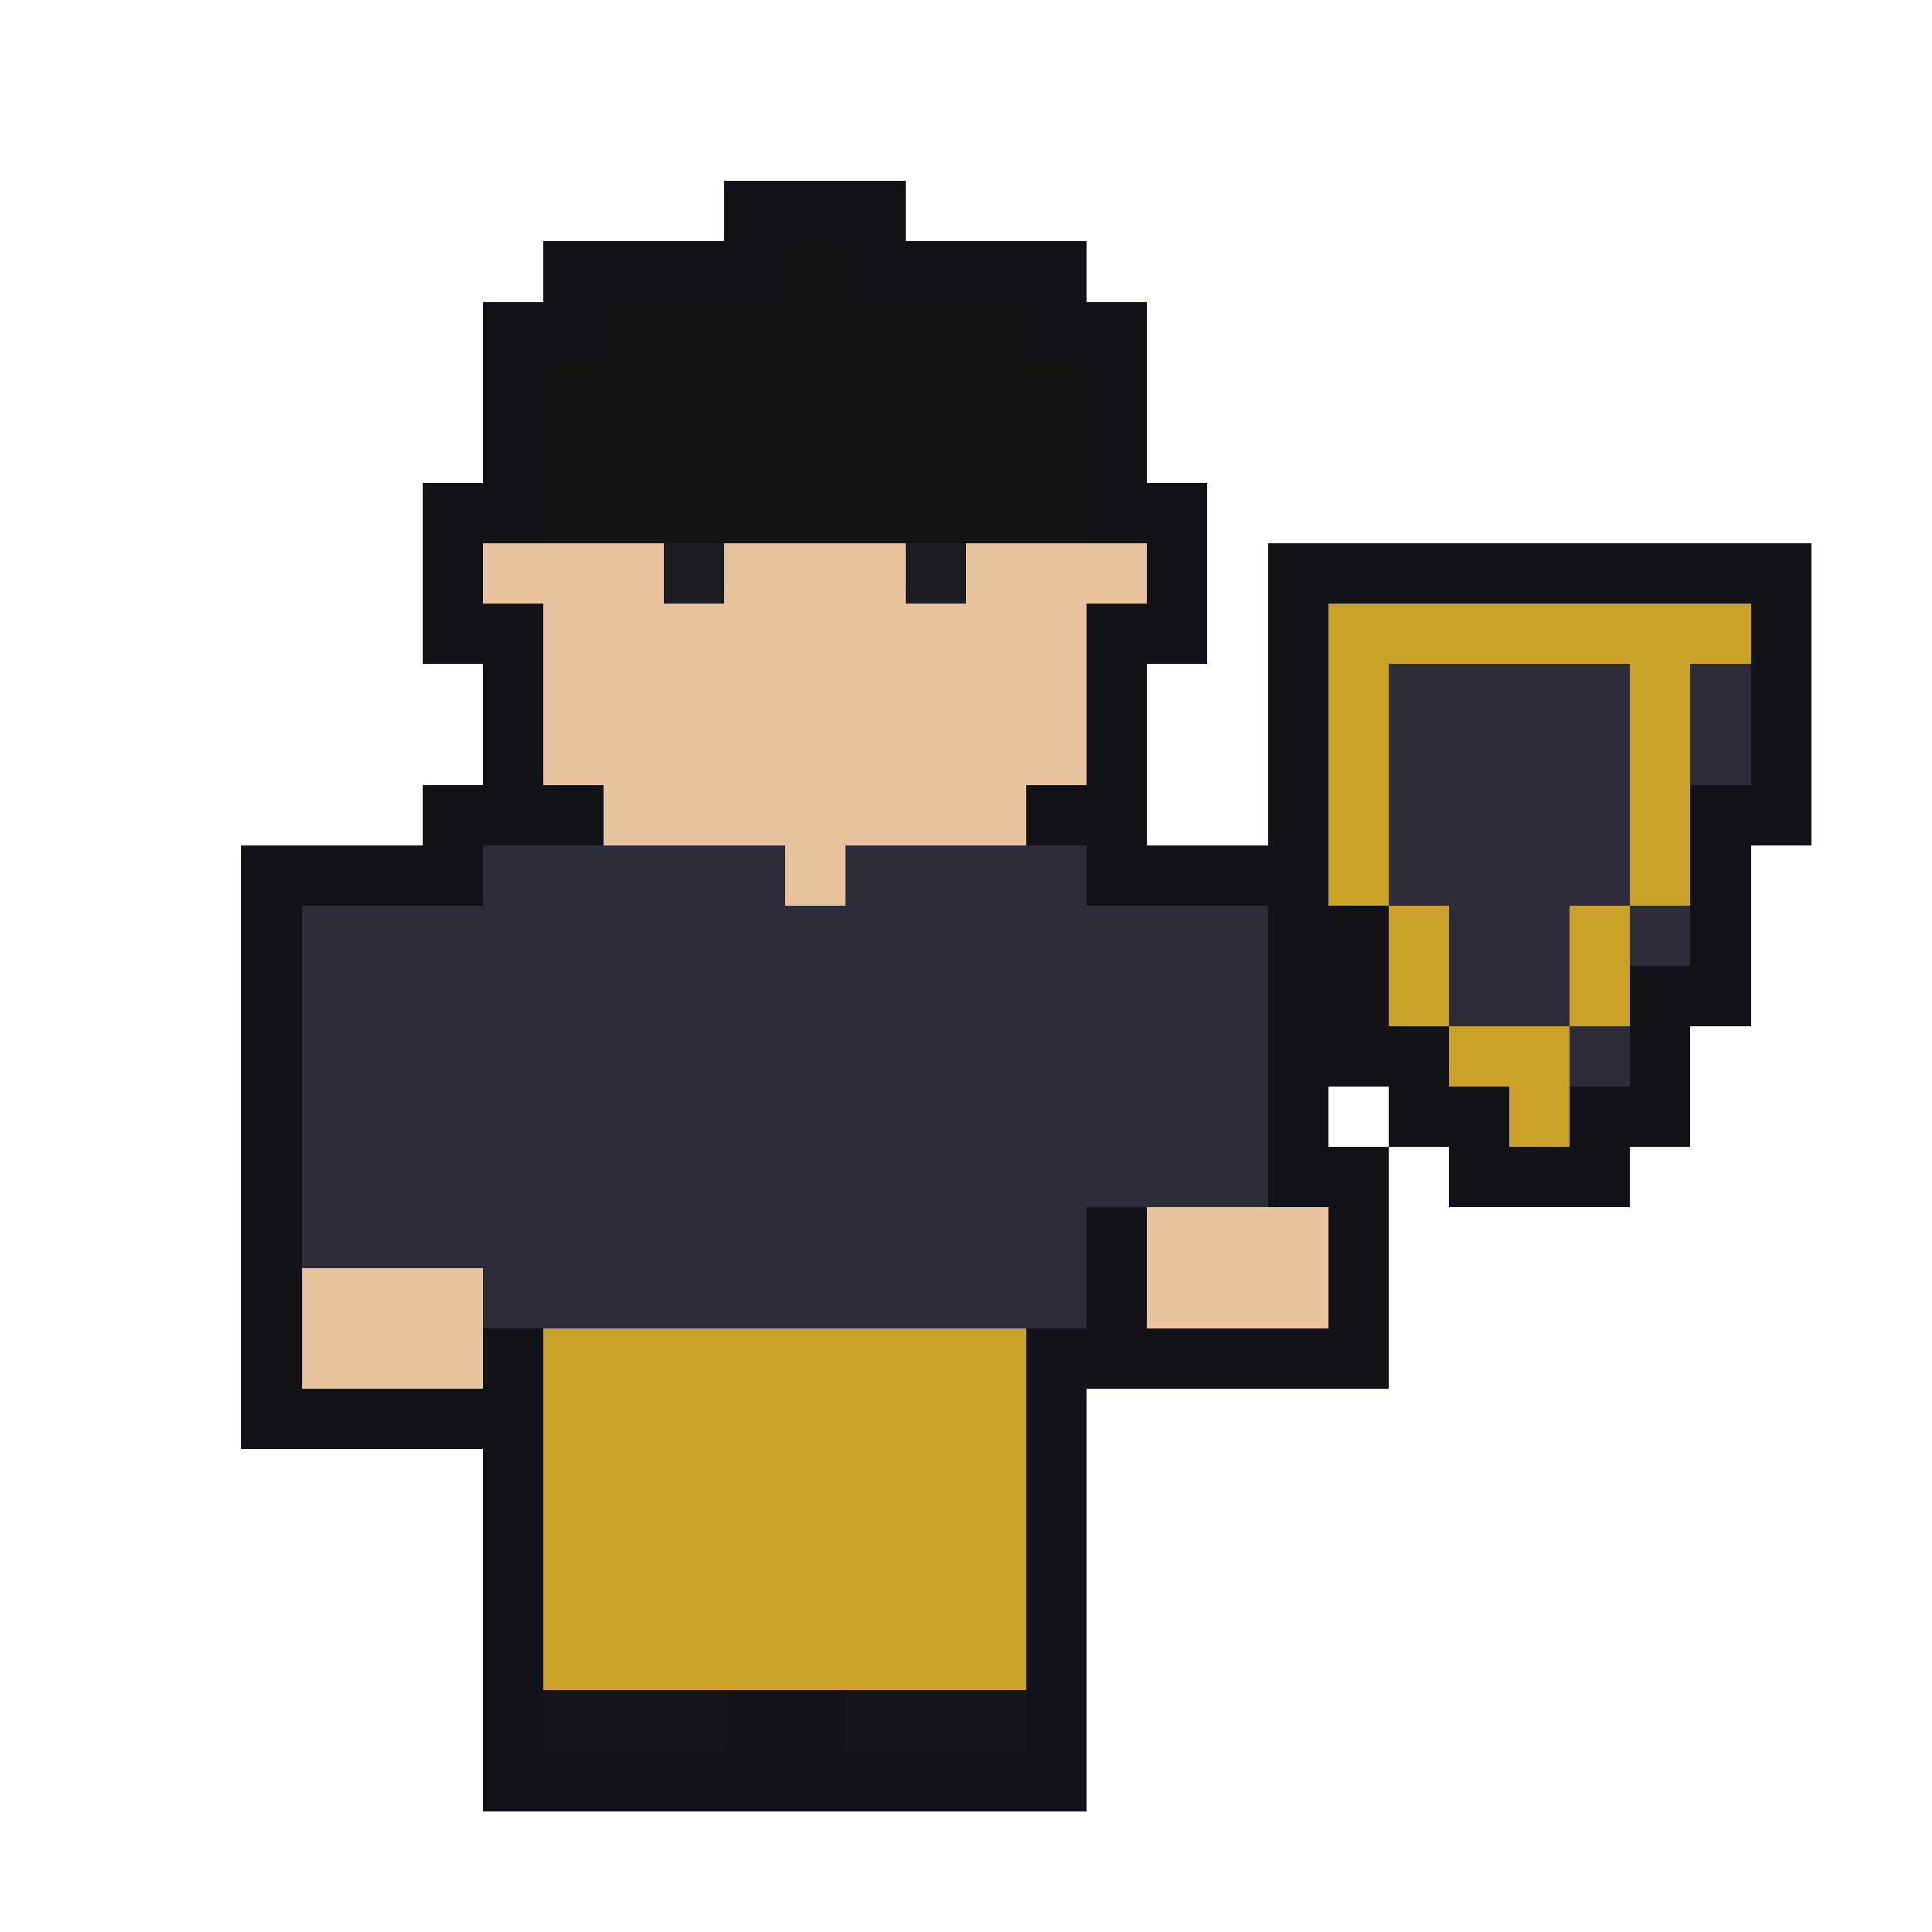
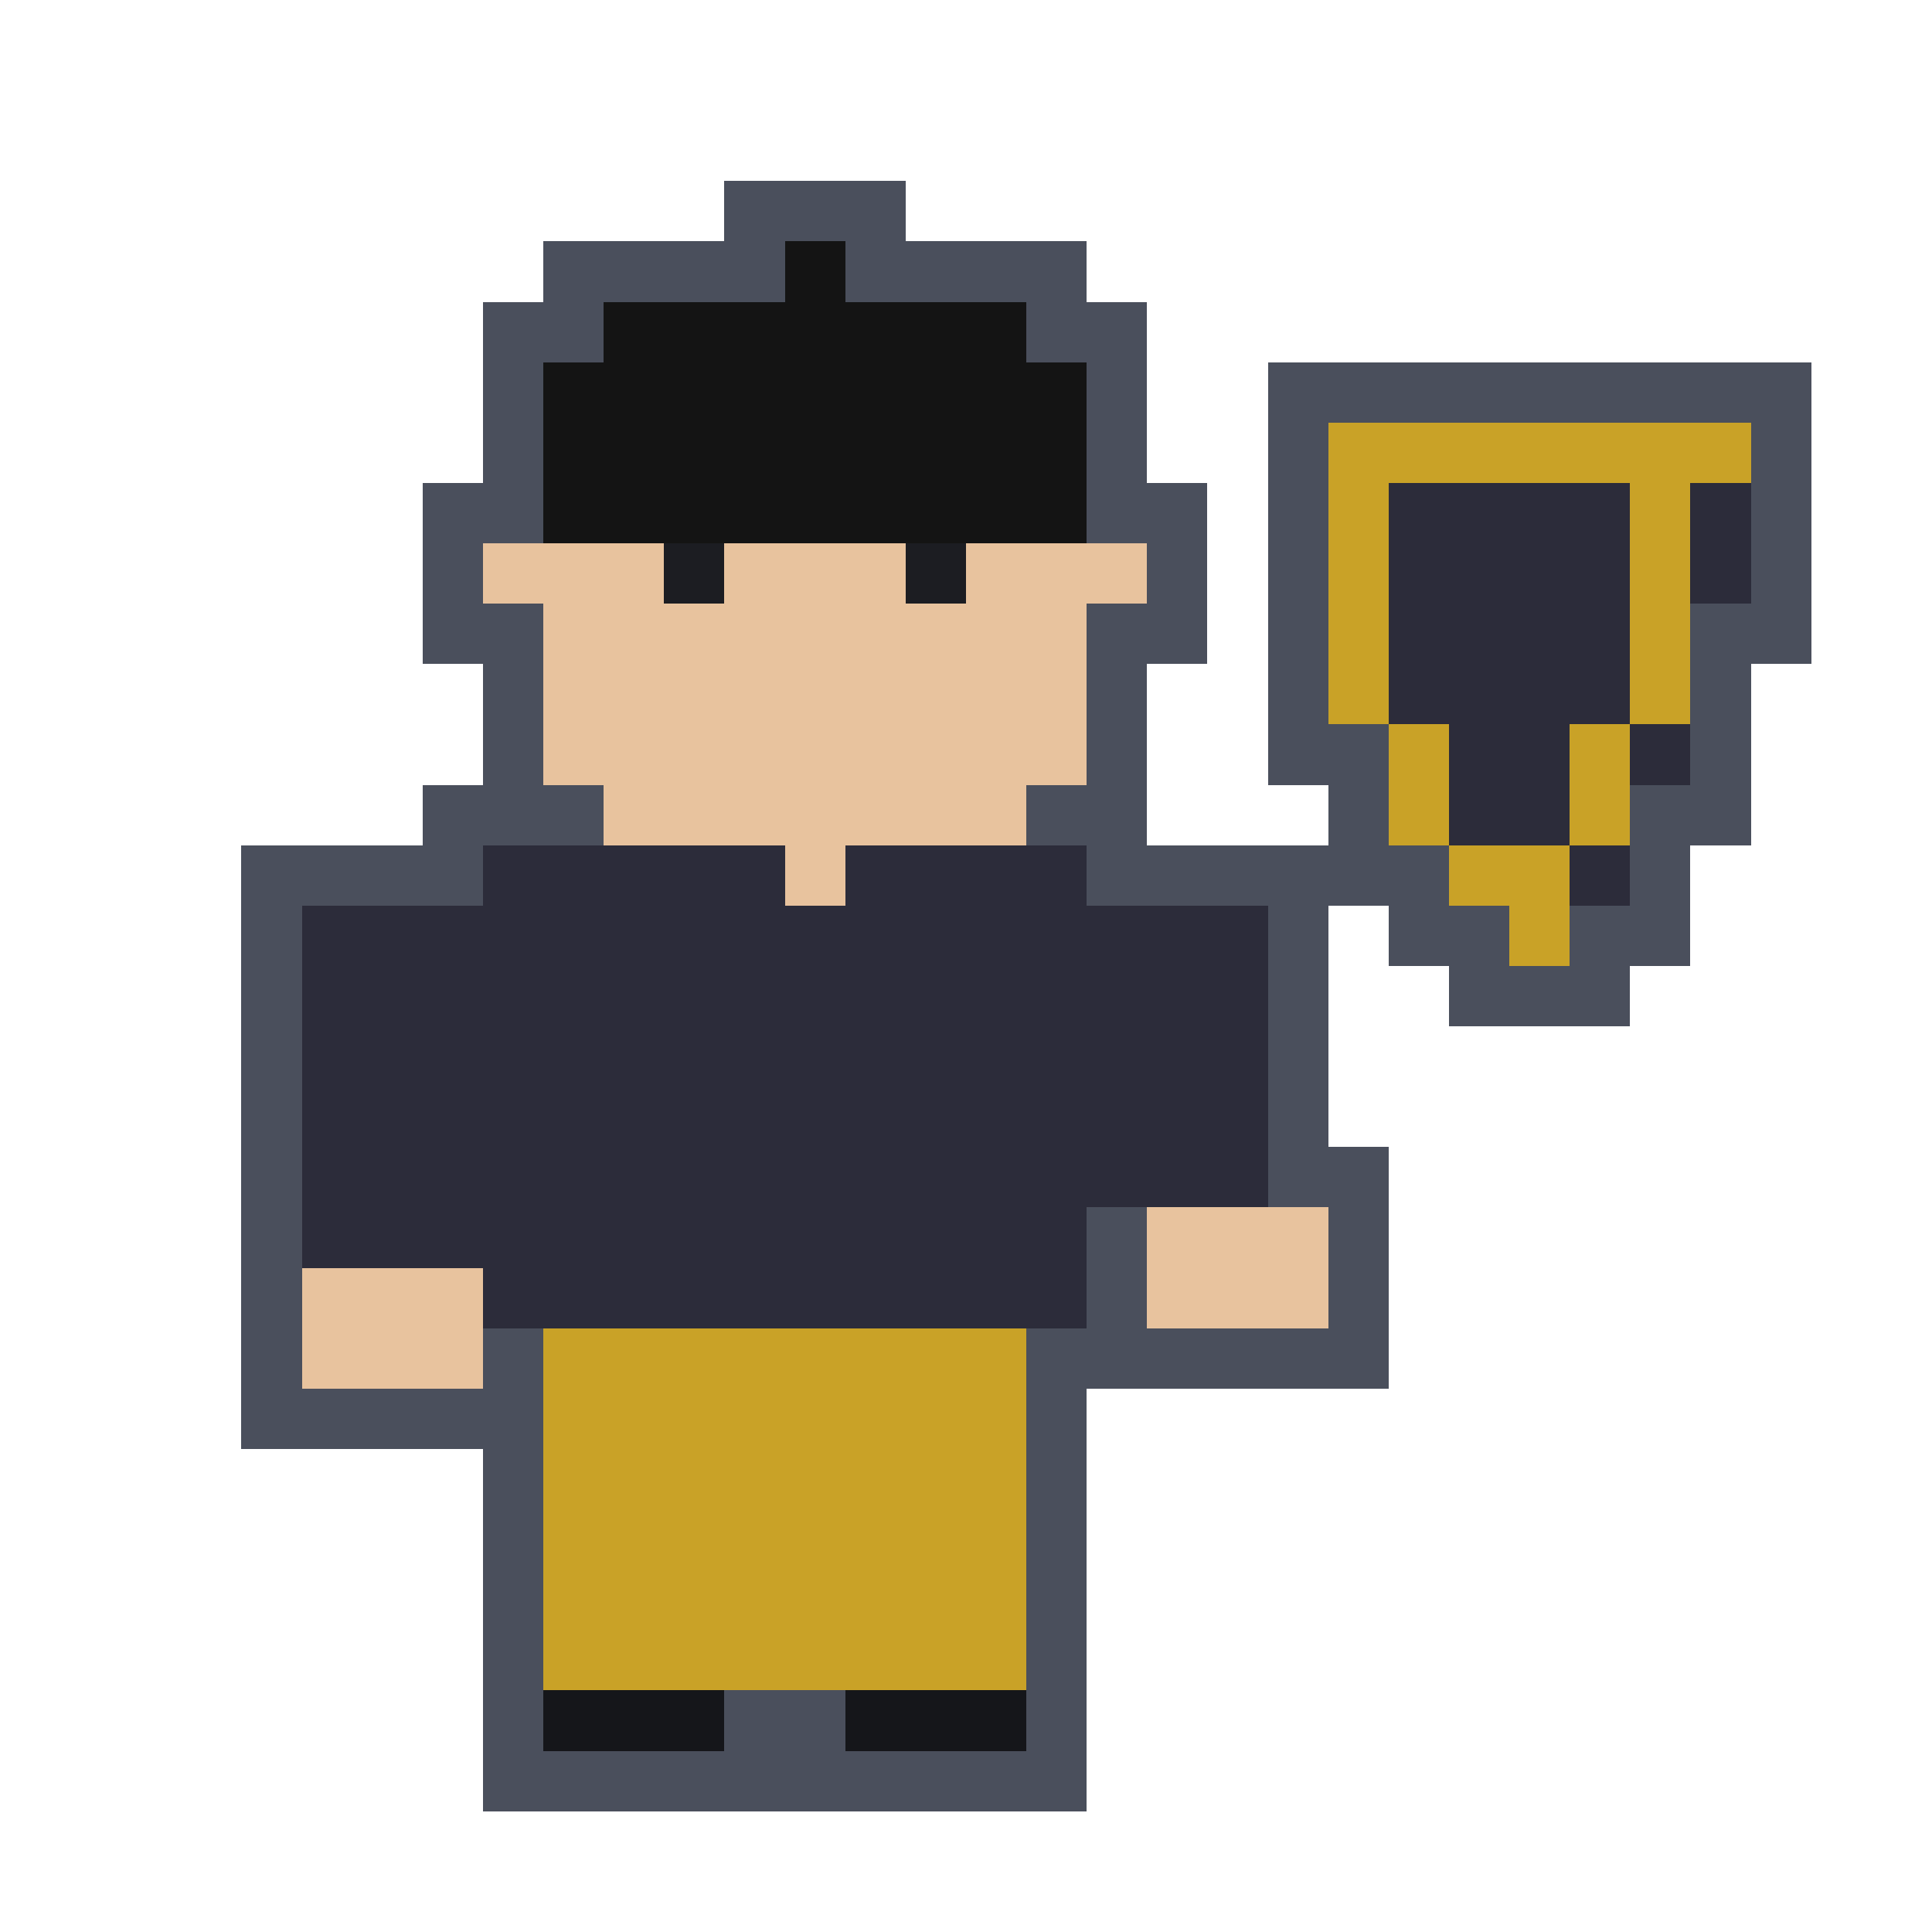
<svg xmlns="http://www.w3.org/2000/svg" viewBox="0 0 32 32" shape-rendering="crispEdges">
-   <rect x="12" y="3" width="3" height="1" fill="#121318" />
-   <rect x="9" y="4" width="4" height="1" fill="#121318" />
+   <rect x="12" y="3" width="3" height="1" fill="#4a4f5c" />
+   <rect x="9" y="4" width="4" height="1" fill="#4a4f5c" />
  <rect x="13" y="4" width="1" height="1" fill="#141414" />
-   <rect x="14" y="4" width="4" height="1" fill="#121318" />
-   <rect x="8" y="5" width="2" height="1" fill="#121318" />
+   <rect x="14" y="4" width="4" height="1" fill="#4a4f5c" />
+   <rect x="8" y="5" width="2" height="1" fill="#4a4f5c" />
  <rect x="10" y="5" width="7" height="1" fill="#141414" />
-   <rect x="17" y="5" width="2" height="1" fill="#121318" />
-   <rect x="8" y="6" width="1" height="1" fill="#121318" />
+   <rect x="17" y="5" width="2" height="1" fill="#4a4f5c" />
+   <rect x="8" y="6" width="1" height="1" fill="#4a4f5c" />
  <rect x="9" y="6" width="9" height="1" fill="#141414" />
-   <rect x="18" y="6" width="1" height="1" fill="#121318" />
-   <rect x="8" y="7" width="1" height="1" fill="#121318" />
+   <rect x="18" y="6" width="1" height="1" fill="#4a4f5c" />
+   <rect x="21" y="6" width="9" height="1" fill="#4a4f5c" />
+   <rect x="8" y="7" width="1" height="1" fill="#4a4f5c" />
  <rect x="9" y="7" width="9" height="1" fill="#141414" />
-   <rect x="18" y="7" width="1" height="1" fill="#121318" />
-   <rect x="7" y="8" width="2" height="1" fill="#121318" />
+   <rect x="18" y="7" width="1" height="1" fill="#4a4f5c" />
+   <rect x="21" y="7" width="1" height="1" fill="#4a4f5c" />
+   <rect x="22" y="7" width="7" height="1" fill="#c9a227" />
+   <rect x="29" y="7" width="1" height="1" fill="#4a4f5c" />
+   <rect x="7" y="8" width="2" height="1" fill="#4a4f5c" />
  <rect x="9" y="8" width="9" height="1" fill="#141414" />
-   <rect x="18" y="8" width="2" height="1" fill="#121318" />
-   <rect x="7" y="9" width="1" height="1" fill="#121318" />
+   <rect x="18" y="8" width="2" height="1" fill="#4a4f5c" />
+   <rect x="21" y="8" width="1" height="1" fill="#4a4f5c" />
+   <rect x="22" y="8" width="1" height="1" fill="#c9a227" />
+   <rect x="23" y="8" width="4" height="1" fill="#2c2c3a" />
+   <rect x="27" y="8" width="1" height="1" fill="#c9a227" />
+   <rect x="28" y="8" width="1" height="1" fill="#2c2c3a" />
+   <rect x="29" y="8" width="1" height="1" fill="#4a4f5c" />
+   <rect x="7" y="9" width="1" height="1" fill="#4a4f5c" />
  <rect x="8" y="9" width="3" height="1" fill="#e8c39e" />
  <rect x="11" y="9" width="1" height="1" fill="#1c1d22" />
  <rect x="12" y="9" width="3" height="1" fill="#e8c39e" />
  <rect x="15" y="9" width="1" height="1" fill="#1c1d22" />
  <rect x="16" y="9" width="3" height="1" fill="#e8c39e" />
-   <rect x="19" y="9" width="1" height="1" fill="#121318" />
-   <rect x="21" y="9" width="9" height="1" fill="#121318" />
-   <rect x="7" y="10" width="2" height="1" fill="#121318" />
+   <rect x="19" y="9" width="1" height="1" fill="#4a4f5c" />
+   <rect x="21" y="9" width="1" height="1" fill="#4a4f5c" />
+   <rect x="22" y="9" width="1" height="1" fill="#c9a227" />
+   <rect x="23" y="9" width="4" height="1" fill="#2c2c3a" />
+   <rect x="27" y="9" width="1" height="1" fill="#c9a227" />
+   <rect x="28" y="9" width="1" height="1" fill="#2c2c3a" />
+   <rect x="29" y="9" width="1" height="1" fill="#4a4f5c" />
+   <rect x="7" y="10" width="2" height="1" fill="#4a4f5c" />
  <rect x="9" y="10" width="9" height="1" fill="#e8c39e" />
-   <rect x="18" y="10" width="2" height="1" fill="#121318" />
-   <rect x="21" y="10" width="1" height="1" fill="#121318" />
-   <rect x="22" y="10" width="7" height="1" fill="#c9a227" />
-   <rect x="29" y="10" width="1" height="1" fill="#121318" />
-   <rect x="8" y="11" width="1" height="1" fill="#121318" />
+   <rect x="18" y="10" width="2" height="1" fill="#4a4f5c" />
+   <rect x="21" y="10" width="1" height="1" fill="#4a4f5c" />
+   <rect x="22" y="10" width="1" height="1" fill="#c9a227" />
+   <rect x="23" y="10" width="4" height="1" fill="#2c2c3a" />
+   <rect x="27" y="10" width="1" height="1" fill="#c9a227" />
+   <rect x="28" y="10" width="2" height="1" fill="#4a4f5c" />
+   <rect x="8" y="11" width="1" height="1" fill="#4a4f5c" />
  <rect x="9" y="11" width="9" height="1" fill="#e8c39e" />
-   <rect x="18" y="11" width="1" height="1" fill="#121318" />
-   <rect x="21" y="11" width="1" height="1" fill="#121318" />
+   <rect x="18" y="11" width="1" height="1" fill="#4a4f5c" />
+   <rect x="21" y="11" width="1" height="1" fill="#4a4f5c" />
  <rect x="22" y="11" width="1" height="1" fill="#c9a227" />
  <rect x="23" y="11" width="4" height="1" fill="#2c2c3a" />
  <rect x="27" y="11" width="1" height="1" fill="#c9a227" />
-   <rect x="28" y="11" width="1" height="1" fill="#2c2c3a" />
-   <rect x="29" y="11" width="1" height="1" fill="#121318" />
-   <rect x="8" y="12" width="1" height="1" fill="#121318" />
+   <rect x="28" y="11" width="1" height="1" fill="#4a4f5c" />
+   <rect x="8" y="12" width="1" height="1" fill="#4a4f5c" />
  <rect x="9" y="12" width="9" height="1" fill="#e8c39e" />
-   <rect x="18" y="12" width="1" height="1" fill="#121318" />
-   <rect x="21" y="12" width="1" height="1" fill="#121318" />
-   <rect x="22" y="12" width="1" height="1" fill="#c9a227" />
-   <rect x="23" y="12" width="4" height="1" fill="#2c2c3a" />
-   <rect x="27" y="12" width="1" height="1" fill="#c9a227" />
-   <rect x="28" y="12" width="1" height="1" fill="#2c2c3a" />
-   <rect x="29" y="12" width="1" height="1" fill="#121318" />
-   <rect x="7" y="13" width="3" height="1" fill="#121318" />
+   <rect x="18" y="12" width="1" height="1" fill="#4a4f5c" />
+   <rect x="21" y="12" width="2" height="1" fill="#4a4f5c" />
+   <rect x="23" y="12" width="1" height="1" fill="#c9a227" />
+   <rect x="24" y="12" width="2" height="1" fill="#2c2c3a" />
+   <rect x="26" y="12" width="1" height="1" fill="#c9a227" />
+   <rect x="27" y="12" width="1" height="1" fill="#2c2c3a" />
+   <rect x="28" y="12" width="1" height="1" fill="#4a4f5c" />
+   <rect x="7" y="13" width="3" height="1" fill="#4a4f5c" />
  <rect x="10" y="13" width="7" height="1" fill="#e8c39e" />
-   <rect x="17" y="13" width="2" height="1" fill="#121318" />
-   <rect x="21" y="13" width="1" height="1" fill="#121318" />
-   <rect x="22" y="13" width="1" height="1" fill="#c9a227" />
-   <rect x="23" y="13" width="4" height="1" fill="#2c2c3a" />
-   <rect x="27" y="13" width="1" height="1" fill="#c9a227" />
-   <rect x="28" y="13" width="2" height="1" fill="#121318" />
-   <rect x="4" y="14" width="4" height="1" fill="#121318" />
+   <rect x="17" y="13" width="2" height="1" fill="#4a4f5c" />
+   <rect x="22" y="13" width="1" height="1" fill="#4a4f5c" />
+   <rect x="23" y="13" width="1" height="1" fill="#c9a227" />
+   <rect x="24" y="13" width="2" height="1" fill="#2c2c3a" />
+   <rect x="26" y="13" width="1" height="1" fill="#c9a227" />
+   <rect x="27" y="13" width="2" height="1" fill="#4a4f5c" />
+   <rect x="4" y="14" width="4" height="1" fill="#4a4f5c" />
  <rect x="8" y="14" width="5" height="1" fill="#2c2c3a" />
  <rect x="13" y="14" width="1" height="1" fill="#e8c39e" />
  <rect x="14" y="14" width="4" height="1" fill="#2c2c3a" />
-   <rect x="18" y="14" width="4" height="1" fill="#121318" />
-   <rect x="22" y="14" width="1" height="1" fill="#c9a227" />
-   <rect x="23" y="14" width="4" height="1" fill="#2c2c3a" />
-   <rect x="27" y="14" width="1" height="1" fill="#c9a227" />
-   <rect x="28" y="14" width="1" height="1" fill="#121318" />
-   <rect x="4" y="15" width="1" height="1" fill="#121318" />
+   <rect x="18" y="14" width="6" height="1" fill="#4a4f5c" />
+   <rect x="24" y="14" width="2" height="1" fill="#c9a227" />
+   <rect x="26" y="14" width="1" height="1" fill="#2c2c3a" />
+   <rect x="27" y="14" width="1" height="1" fill="#4a4f5c" />
+   <rect x="4" y="15" width="1" height="1" fill="#4a4f5c" />
  <rect x="5" y="15" width="16" height="1" fill="#2c2c3a" />
-   <rect x="21" y="15" width="2" height="1" fill="#121318" />
-   <rect x="23" y="15" width="1" height="1" fill="#c9a227" />
-   <rect x="24" y="15" width="2" height="1" fill="#2c2c3a" />
-   <rect x="26" y="15" width="1" height="1" fill="#c9a227" />
-   <rect x="27" y="15" width="1" height="1" fill="#2c2c3a" />
-   <rect x="28" y="15" width="1" height="1" fill="#121318" />
-   <rect x="4" y="16" width="1" height="1" fill="#121318" />
+   <rect x="21" y="15" width="1" height="1" fill="#4a4f5c" />
+   <rect x="23" y="15" width="2" height="1" fill="#4a4f5c" />
+   <rect x="25" y="15" width="1" height="1" fill="#c9a227" />
+   <rect x="26" y="15" width="2" height="1" fill="#4a4f5c" />
+   <rect x="4" y="16" width="1" height="1" fill="#4a4f5c" />
  <rect x="5" y="16" width="16" height="1" fill="#2c2c3a" />
-   <rect x="21" y="16" width="2" height="1" fill="#121318" />
-   <rect x="23" y="16" width="1" height="1" fill="#c9a227" />
-   <rect x="24" y="16" width="2" height="1" fill="#2c2c3a" />
-   <rect x="26" y="16" width="1" height="1" fill="#c9a227" />
-   <rect x="27" y="16" width="2" height="1" fill="#121318" />
-   <rect x="4" y="17" width="1" height="1" fill="#121318" />
+   <rect x="21" y="16" width="1" height="1" fill="#4a4f5c" />
+   <rect x="24" y="16" width="3" height="1" fill="#4a4f5c" />
+   <rect x="4" y="17" width="1" height="1" fill="#4a4f5c" />
  <rect x="5" y="17" width="16" height="1" fill="#2c2c3a" />
-   <rect x="21" y="17" width="3" height="1" fill="#121318" />
-   <rect x="24" y="17" width="2" height="1" fill="#c9a227" />
-   <rect x="26" y="17" width="1" height="1" fill="#2c2c3a" />
-   <rect x="27" y="17" width="1" height="1" fill="#121318" />
-   <rect x="4" y="18" width="1" height="1" fill="#121318" />
+   <rect x="21" y="17" width="1" height="1" fill="#4a4f5c" />
+   <rect x="4" y="18" width="1" height="1" fill="#4a4f5c" />
  <rect x="5" y="18" width="16" height="1" fill="#2c2c3a" />
-   <rect x="21" y="18" width="1" height="1" fill="#121318" />
-   <rect x="23" y="18" width="2" height="1" fill="#121318" />
-   <rect x="25" y="18" width="1" height="1" fill="#c9a227" />
-   <rect x="26" y="18" width="2" height="1" fill="#121318" />
-   <rect x="4" y="19" width="1" height="1" fill="#121318" />
+   <rect x="21" y="18" width="1" height="1" fill="#4a4f5c" />
+   <rect x="4" y="19" width="1" height="1" fill="#4a4f5c" />
  <rect x="5" y="19" width="16" height="1" fill="#2c2c3a" />
-   <rect x="21" y="19" width="2" height="1" fill="#121318" />
-   <rect x="24" y="19" width="3" height="1" fill="#121318" />
-   <rect x="4" y="20" width="1" height="1" fill="#121318" />
+   <rect x="21" y="19" width="2" height="1" fill="#4a4f5c" />
+   <rect x="4" y="20" width="1" height="1" fill="#4a4f5c" />
  <rect x="5" y="20" width="13" height="1" fill="#2c2c3a" />
-   <rect x="18" y="20" width="1" height="1" fill="#121318" />
+   <rect x="18" y="20" width="1" height="1" fill="#4a4f5c" />
  <rect x="19" y="20" width="3" height="1" fill="#e8c39e" />
-   <rect x="22" y="20" width="1" height="1" fill="#121318" />
-   <rect x="4" y="21" width="1" height="1" fill="#121318" />
+   <rect x="22" y="20" width="1" height="1" fill="#4a4f5c" />
+   <rect x="4" y="21" width="1" height="1" fill="#4a4f5c" />
  <rect x="5" y="21" width="3" height="1" fill="#e8c39e" />
  <rect x="8" y="21" width="10" height="1" fill="#2c2c3a" />
-   <rect x="18" y="21" width="1" height="1" fill="#121318" />
+   <rect x="18" y="21" width="1" height="1" fill="#4a4f5c" />
  <rect x="19" y="21" width="3" height="1" fill="#e8c39e" />
-   <rect x="22" y="21" width="1" height="1" fill="#121318" />
-   <rect x="4" y="22" width="1" height="1" fill="#121318" />
+   <rect x="22" y="21" width="1" height="1" fill="#4a4f5c" />
+   <rect x="4" y="22" width="1" height="1" fill="#4a4f5c" />
  <rect x="5" y="22" width="3" height="1" fill="#e8c39e" />
-   <rect x="8" y="22" width="1" height="1" fill="#121318" />
+   <rect x="8" y="22" width="1" height="1" fill="#4a4f5c" />
  <rect x="9" y="22" width="8" height="1" fill="#c9a227" />
-   <rect x="17" y="22" width="6" height="1" fill="#121318" />
-   <rect x="4" y="23" width="5" height="1" fill="#121318" />
+   <rect x="17" y="22" width="6" height="1" fill="#4a4f5c" />
+   <rect x="4" y="23" width="5" height="1" fill="#4a4f5c" />
  <rect x="9" y="23" width="8" height="1" fill="#c9a227" />
-   <rect x="17" y="23" width="1" height="1" fill="#121318" />
-   <rect x="8" y="24" width="1" height="1" fill="#121318" />
+   <rect x="17" y="23" width="1" height="1" fill="#4a4f5c" />
+   <rect x="8" y="24" width="1" height="1" fill="#4a4f5c" />
  <rect x="9" y="24" width="8" height="1" fill="#c9a227" />
-   <rect x="17" y="24" width="1" height="1" fill="#121318" />
-   <rect x="8" y="25" width="1" height="1" fill="#121318" />
+   <rect x="17" y="24" width="1" height="1" fill="#4a4f5c" />
+   <rect x="8" y="25" width="1" height="1" fill="#4a4f5c" />
  <rect x="9" y="25" width="8" height="1" fill="#c9a227" />
-   <rect x="17" y="25" width="1" height="1" fill="#121318" />
-   <rect x="8" y="26" width="1" height="1" fill="#121318" />
+   <rect x="17" y="25" width="1" height="1" fill="#4a4f5c" />
+   <rect x="8" y="26" width="1" height="1" fill="#4a4f5c" />
  <rect x="9" y="26" width="8" height="1" fill="#c9a227" />
-   <rect x="17" y="26" width="1" height="1" fill="#121318" />
-   <rect x="8" y="27" width="1" height="1" fill="#121318" />
+   <rect x="17" y="26" width="1" height="1" fill="#4a4f5c" />
+   <rect x="8" y="27" width="1" height="1" fill="#4a4f5c" />
  <rect x="9" y="27" width="8" height="1" fill="#c9a227" />
-   <rect x="17" y="27" width="1" height="1" fill="#121318" />
-   <rect x="8" y="28" width="1" height="1" fill="#121318" />
+   <rect x="17" y="27" width="1" height="1" fill="#4a4f5c" />
+   <rect x="8" y="28" width="1" height="1" fill="#4a4f5c" />
  <rect x="9" y="28" width="3" height="1" fill="#15161a" />
-   <rect x="12" y="28" width="2" height="1" fill="#121318" />
+   <rect x="12" y="28" width="2" height="1" fill="#4a4f5c" />
  <rect x="14" y="28" width="3" height="1" fill="#15161a" />
-   <rect x="17" y="28" width="1" height="1" fill="#121318" />
-   <rect x="8" y="29" width="10" height="1" fill="#121318" />
+   <rect x="17" y="28" width="1" height="1" fill="#4a4f5c" />
+   <rect x="8" y="29" width="10" height="1" fill="#4a4f5c" />
</svg>
